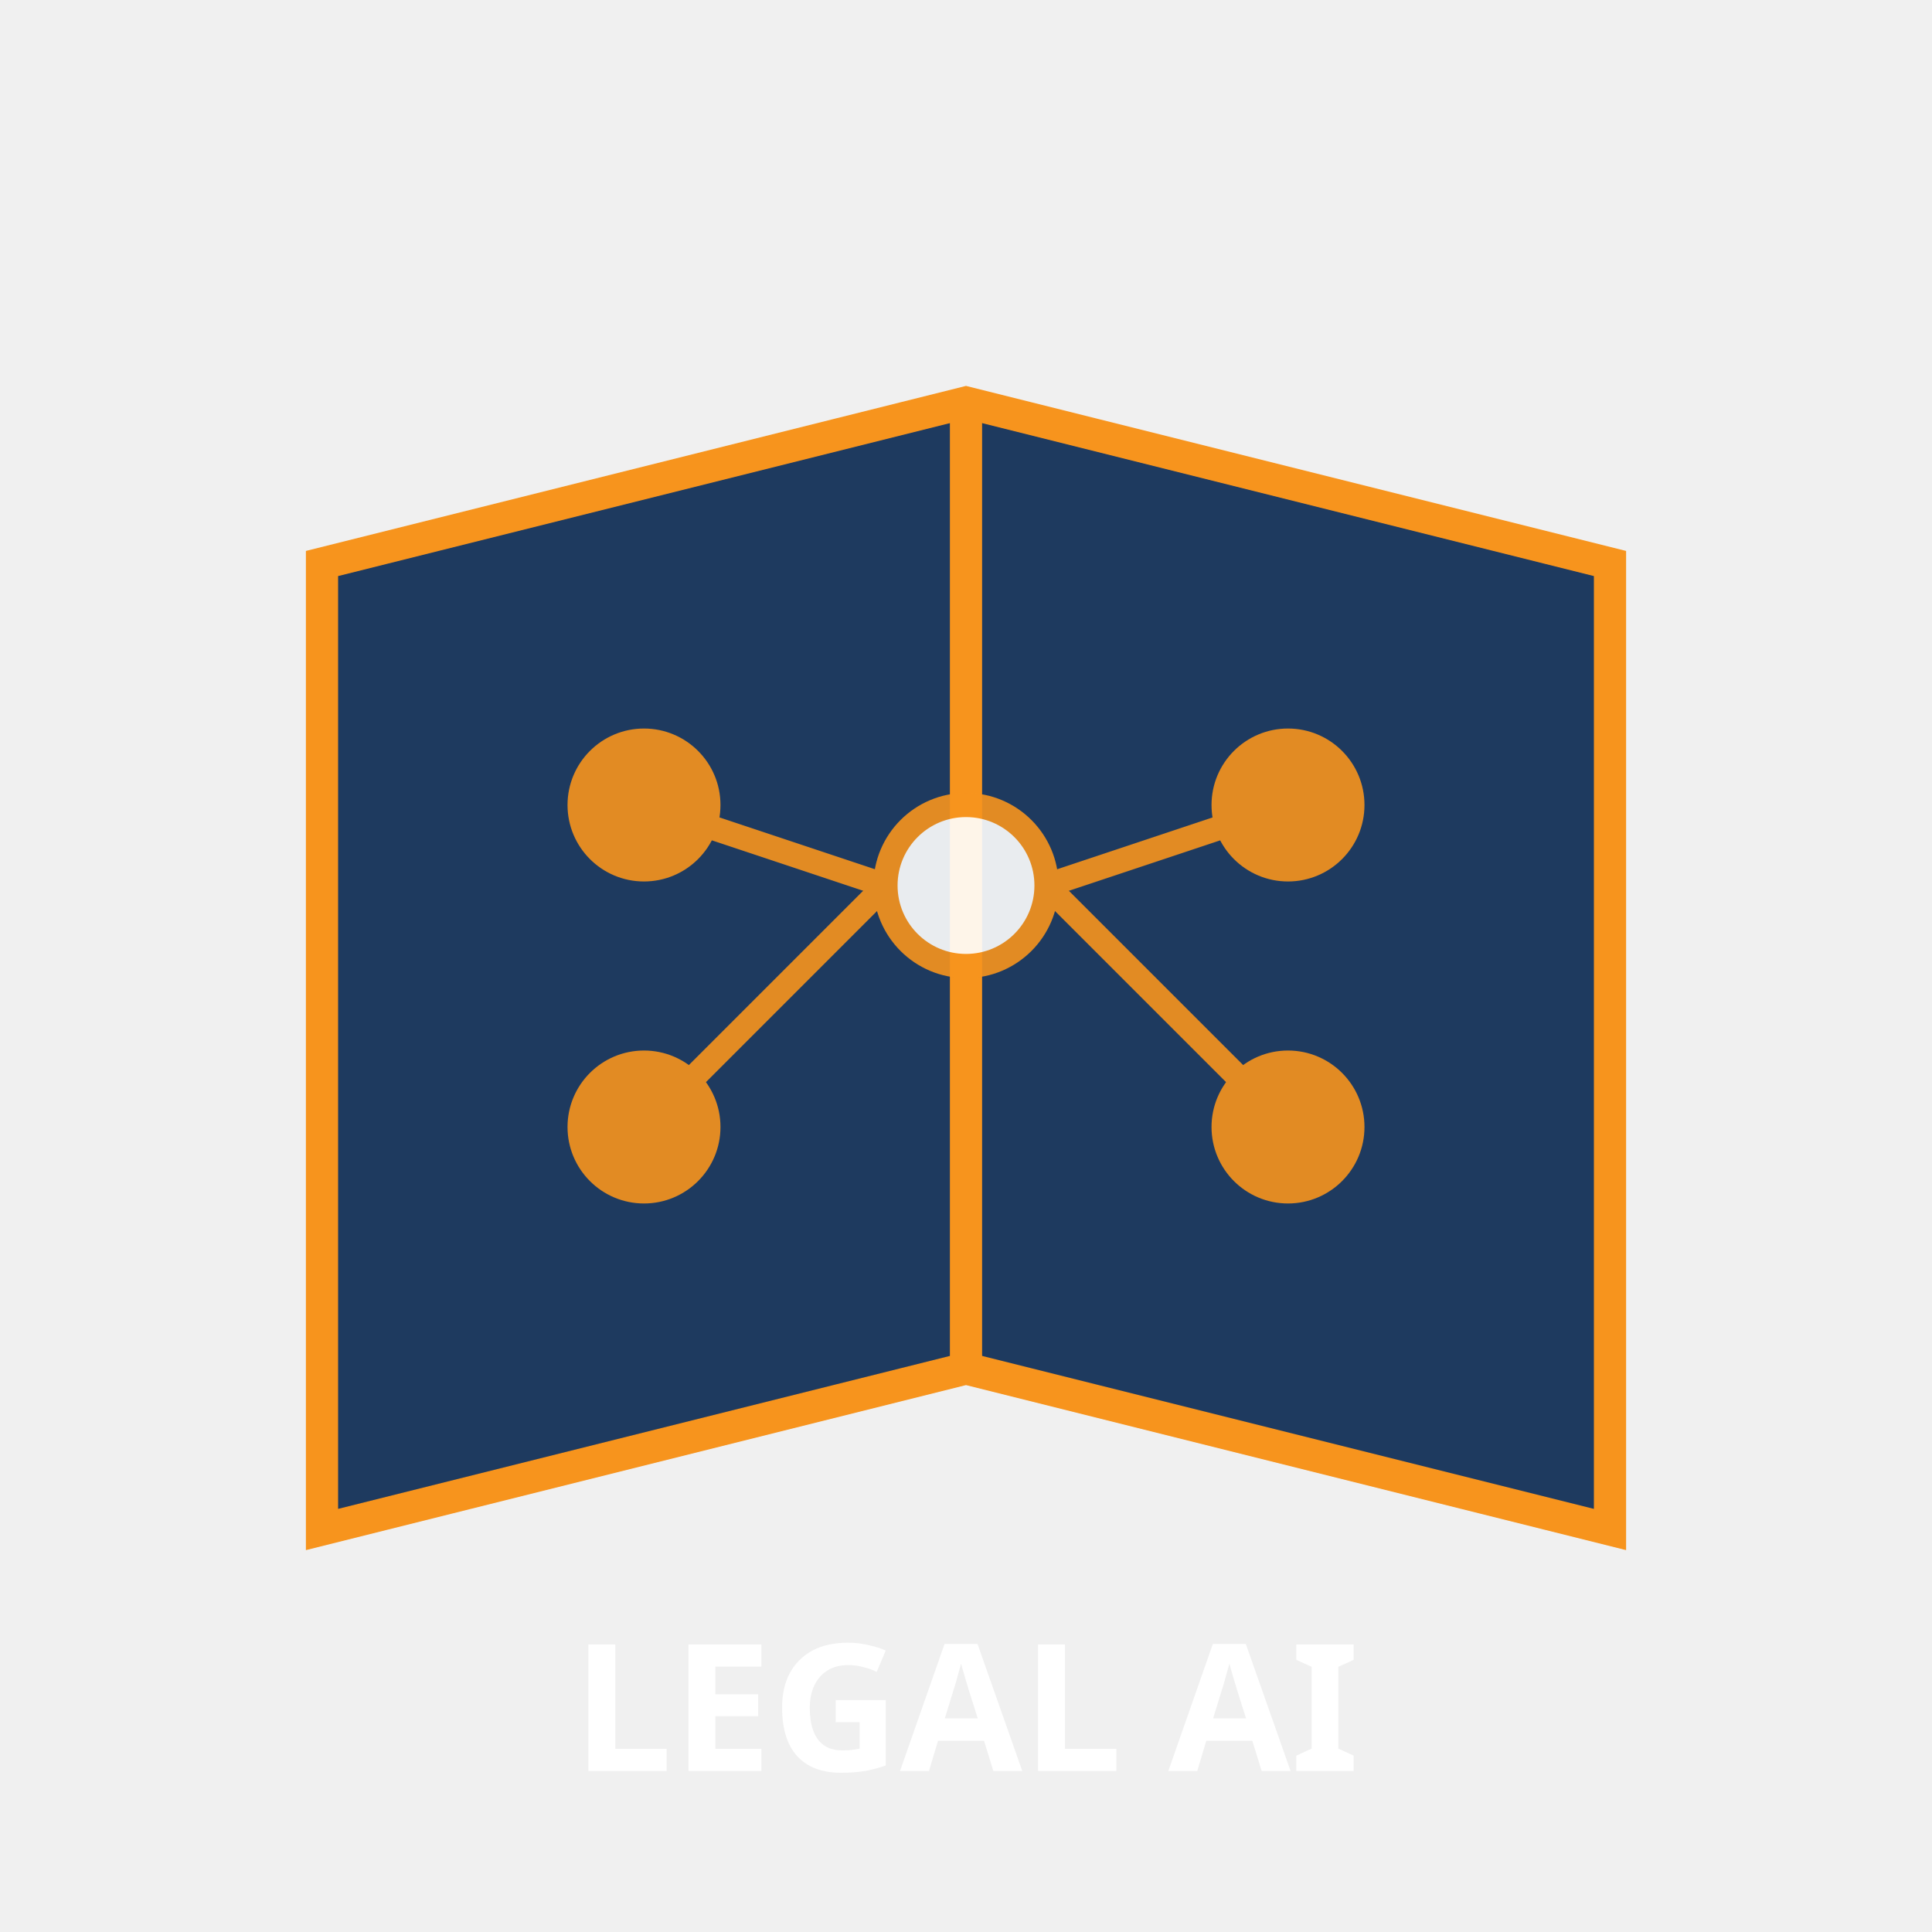
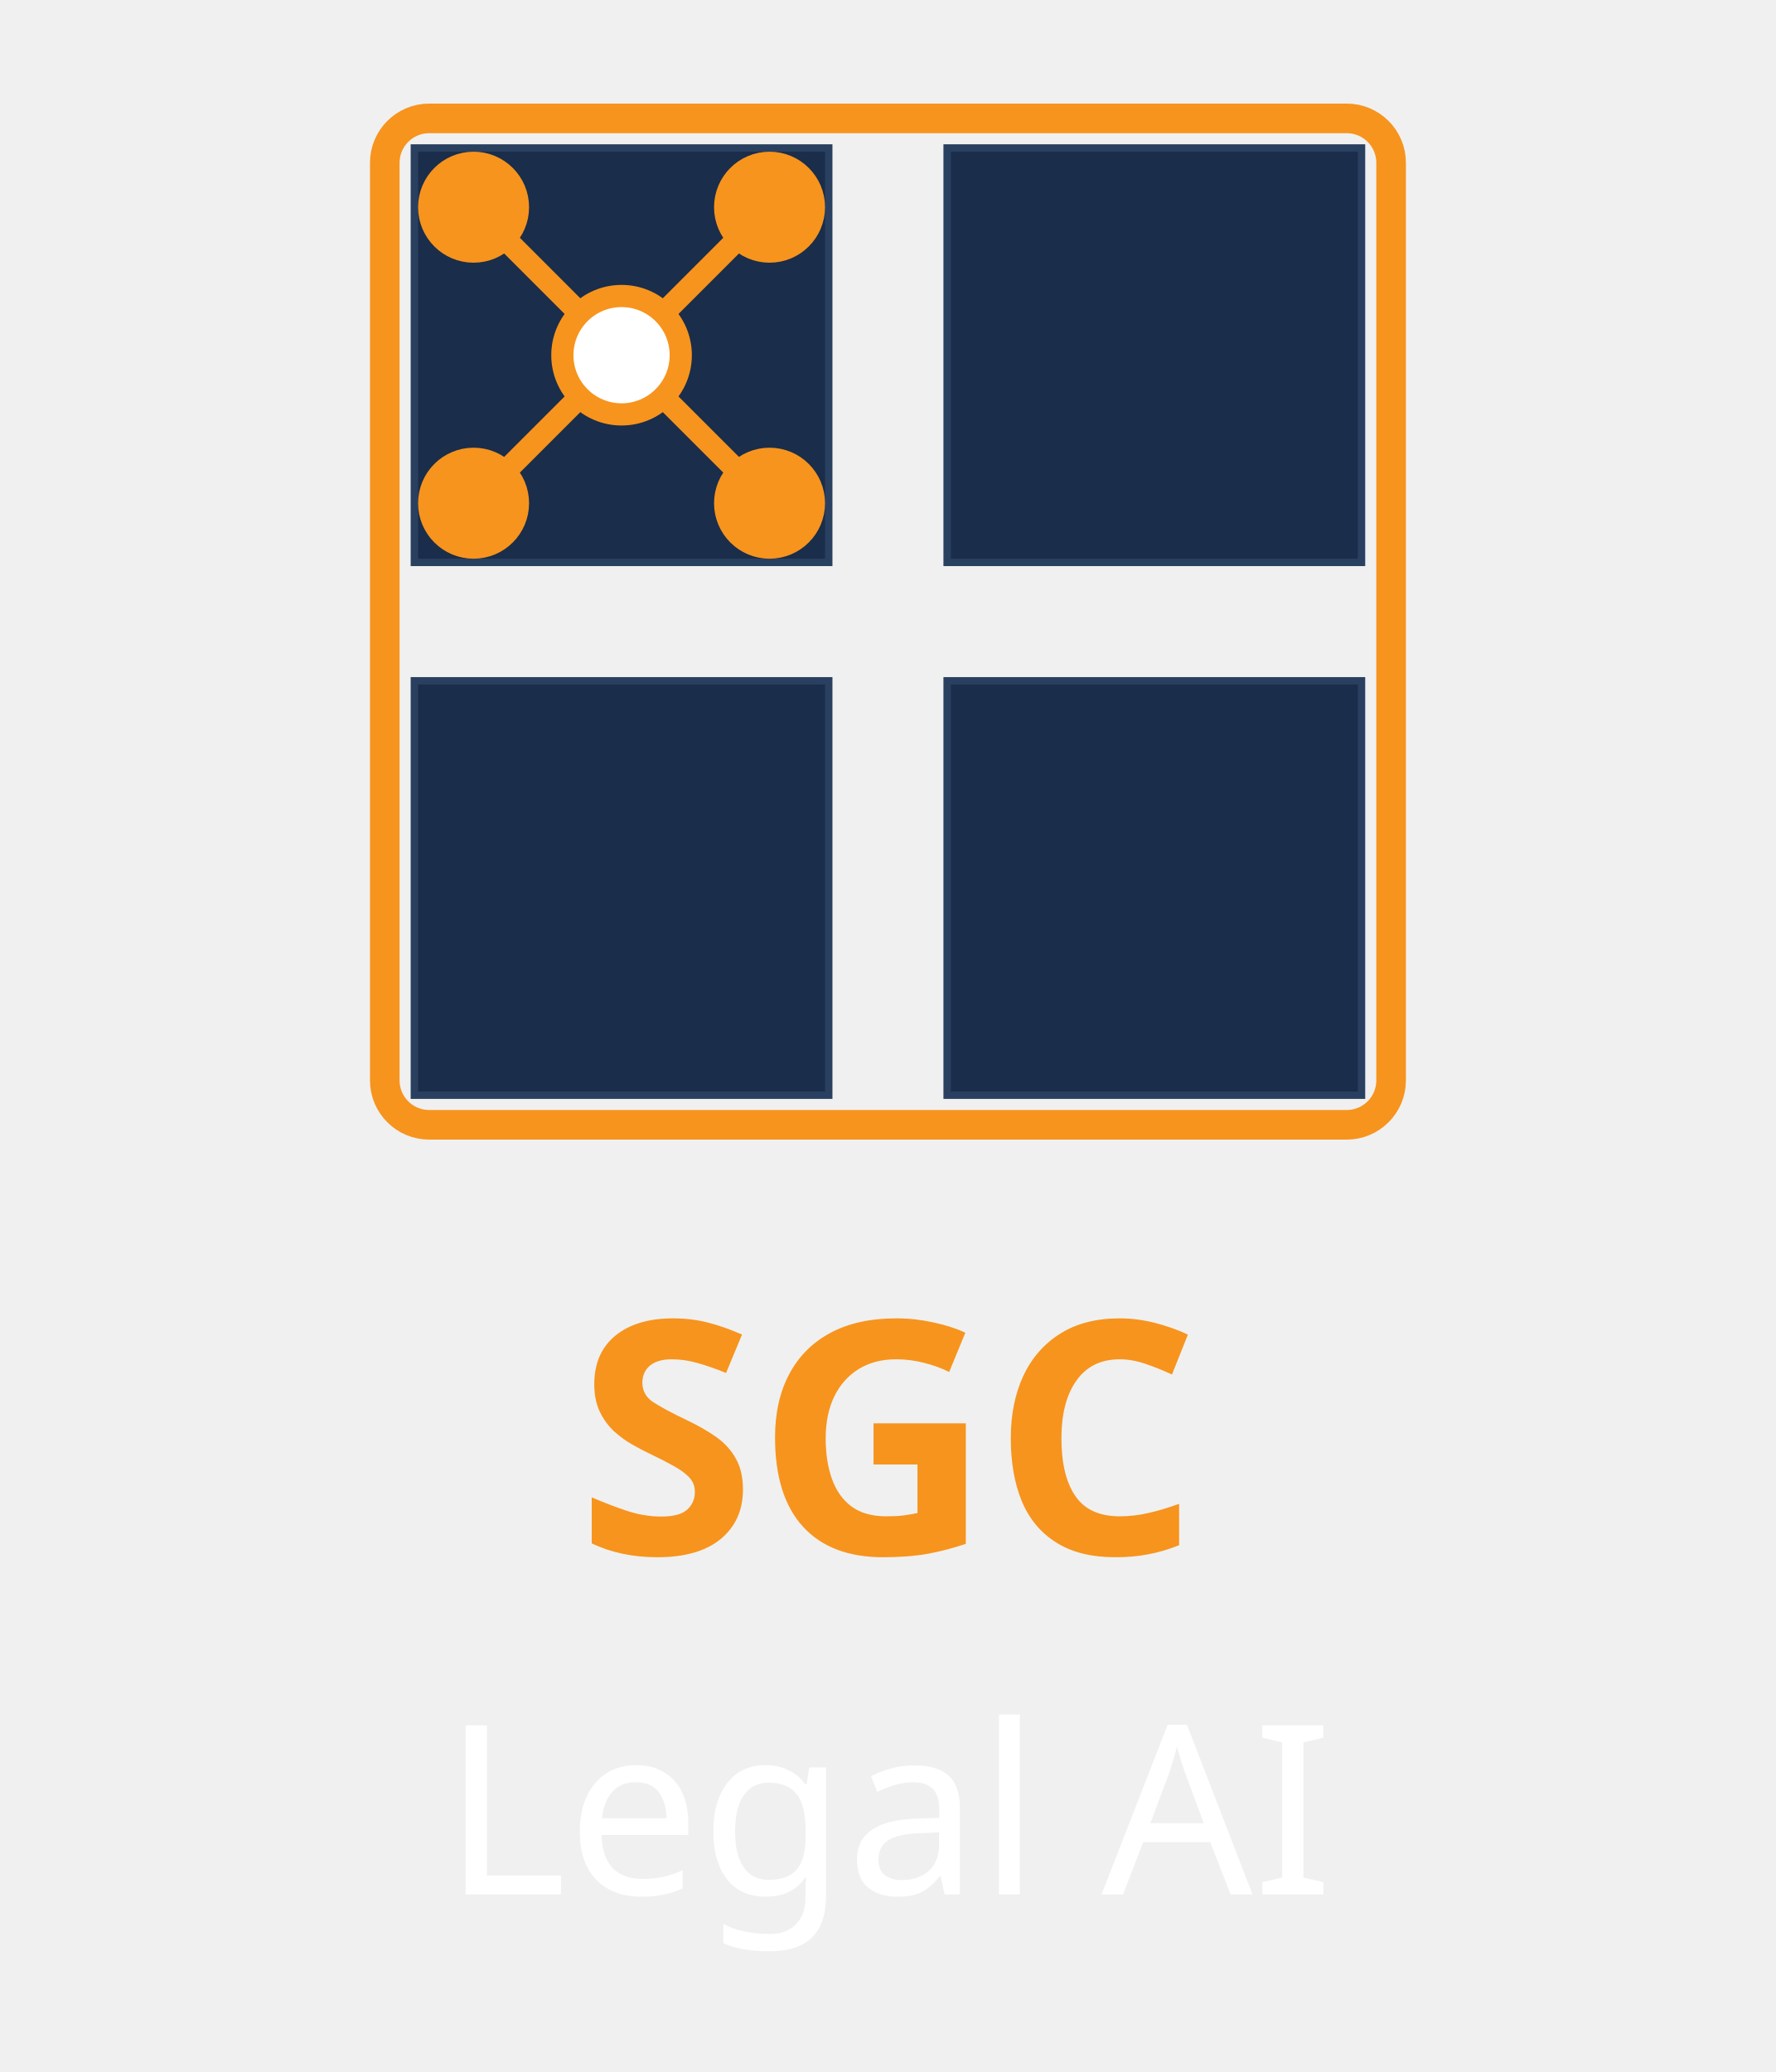
- <svg xmlns="http://www.w3.org/2000/svg" width="120" height="120" viewBox="0 0 120 120" fill="none">
-   <path d="M60 25 L20 35 L20 95 L60 85 L100 95 L100 35 Z" fill="#1e3a5f" stroke="#f7941d" stroke-width="2" />
-   <line x1="60" y1="25" x2="60" y2="85" stroke="#f7941d" stroke-width="2" />
-   <g stroke="#f7941d" stroke-width="1.5" opacity="0.9">
-     <circle cx="40" cy="50" r="4" fill="#f7941d" />
-     <circle cx="80" cy="50" r="4" fill="#f7941d" />
-     <circle cx="40" cy="70" r="4" fill="#f7941d" />
-     <circle cx="80" cy="70" r="4" fill="#f7941d" />
-     <circle cx="60" cy="55" r="5" fill="#ffffff" />
-     <line x1="40" y1="50" x2="55" y2="55" />
-     <line x1="80" y1="50" x2="65" y2="55" />
-     <line x1="40" y1="70" x2="55" y2="55" />
-     <line x1="80" y1="70" x2="65" y2="55" />
+ <svg xmlns="http://www.w3.org/2000/svg" width="120" height="140" viewBox="0 0 120 140" fill="none">
+   <g transform="translate(28, 10)">
+     <g>
+       <path d="M0 0 L28 0 L28 28 L0 28 Z" fill="#1a2d4a" stroke="#2a4060" stroke-width="0.5" />
+       <path d="M36 0 L64 0 L64 28 L36 28 Z" fill="#1a2d4a" stroke="#2a4060" stroke-width="0.5" />
+       <path d="M0 36 L28 36 L28 64 L0 64 Z" fill="#1a2d4a" stroke="#2a4060" stroke-width="0.5" />
+       <path d="M36 36 L64 36 L64 64 L36 64 Z" fill="#1a2d4a" stroke="#2a4060" stroke-width="0.5" />
+     </g>
+     <g stroke="#f7941d" stroke-width="1.5">
+       <circle cx="14" cy="14" r="4" fill="#ffffff" />
+       <circle cx="4" cy="4" r="3" fill="#f7941d" />
+       <circle cx="24" cy="4" r="3" fill="#f7941d" />
+       <circle cx="4" cy="24" r="3" fill="#f7941d" />
+       <circle cx="24" cy="24" r="3" fill="#f7941d" />
+       <line x1="4" y1="4" x2="11" y2="11" />
+       <line x1="24" y1="4" x2="17" y2="11" />
+       <line x1="4" y1="24" x2="11" y2="17" />
+       <line x1="24" y1="24" x2="17" y2="17" />
+     </g>
+     <rect x="-2" y="-2" width="68" height="68" rx="3" stroke="#f7941d" stroke-width="2" fill="none" />
  </g>
-   <text x="60" y="110" text-anchor="middle" fill="#ffffff" font-size="11" font-weight="600" font-family="system-ui, sans-serif">
-     LEGAL AI
-   </text>
+   <text x="60" y="105" text-anchor="middle" fill="#f7941d" font-size="22" font-weight="700" font-family="system-ui, sans-serif">SGC</text>
+   <text x="60" y="128" text-anchor="middle" fill="#ffffff" font-size="16" font-weight="500" font-family="system-ui, sans-serif">Legal AI</text>
</svg>
